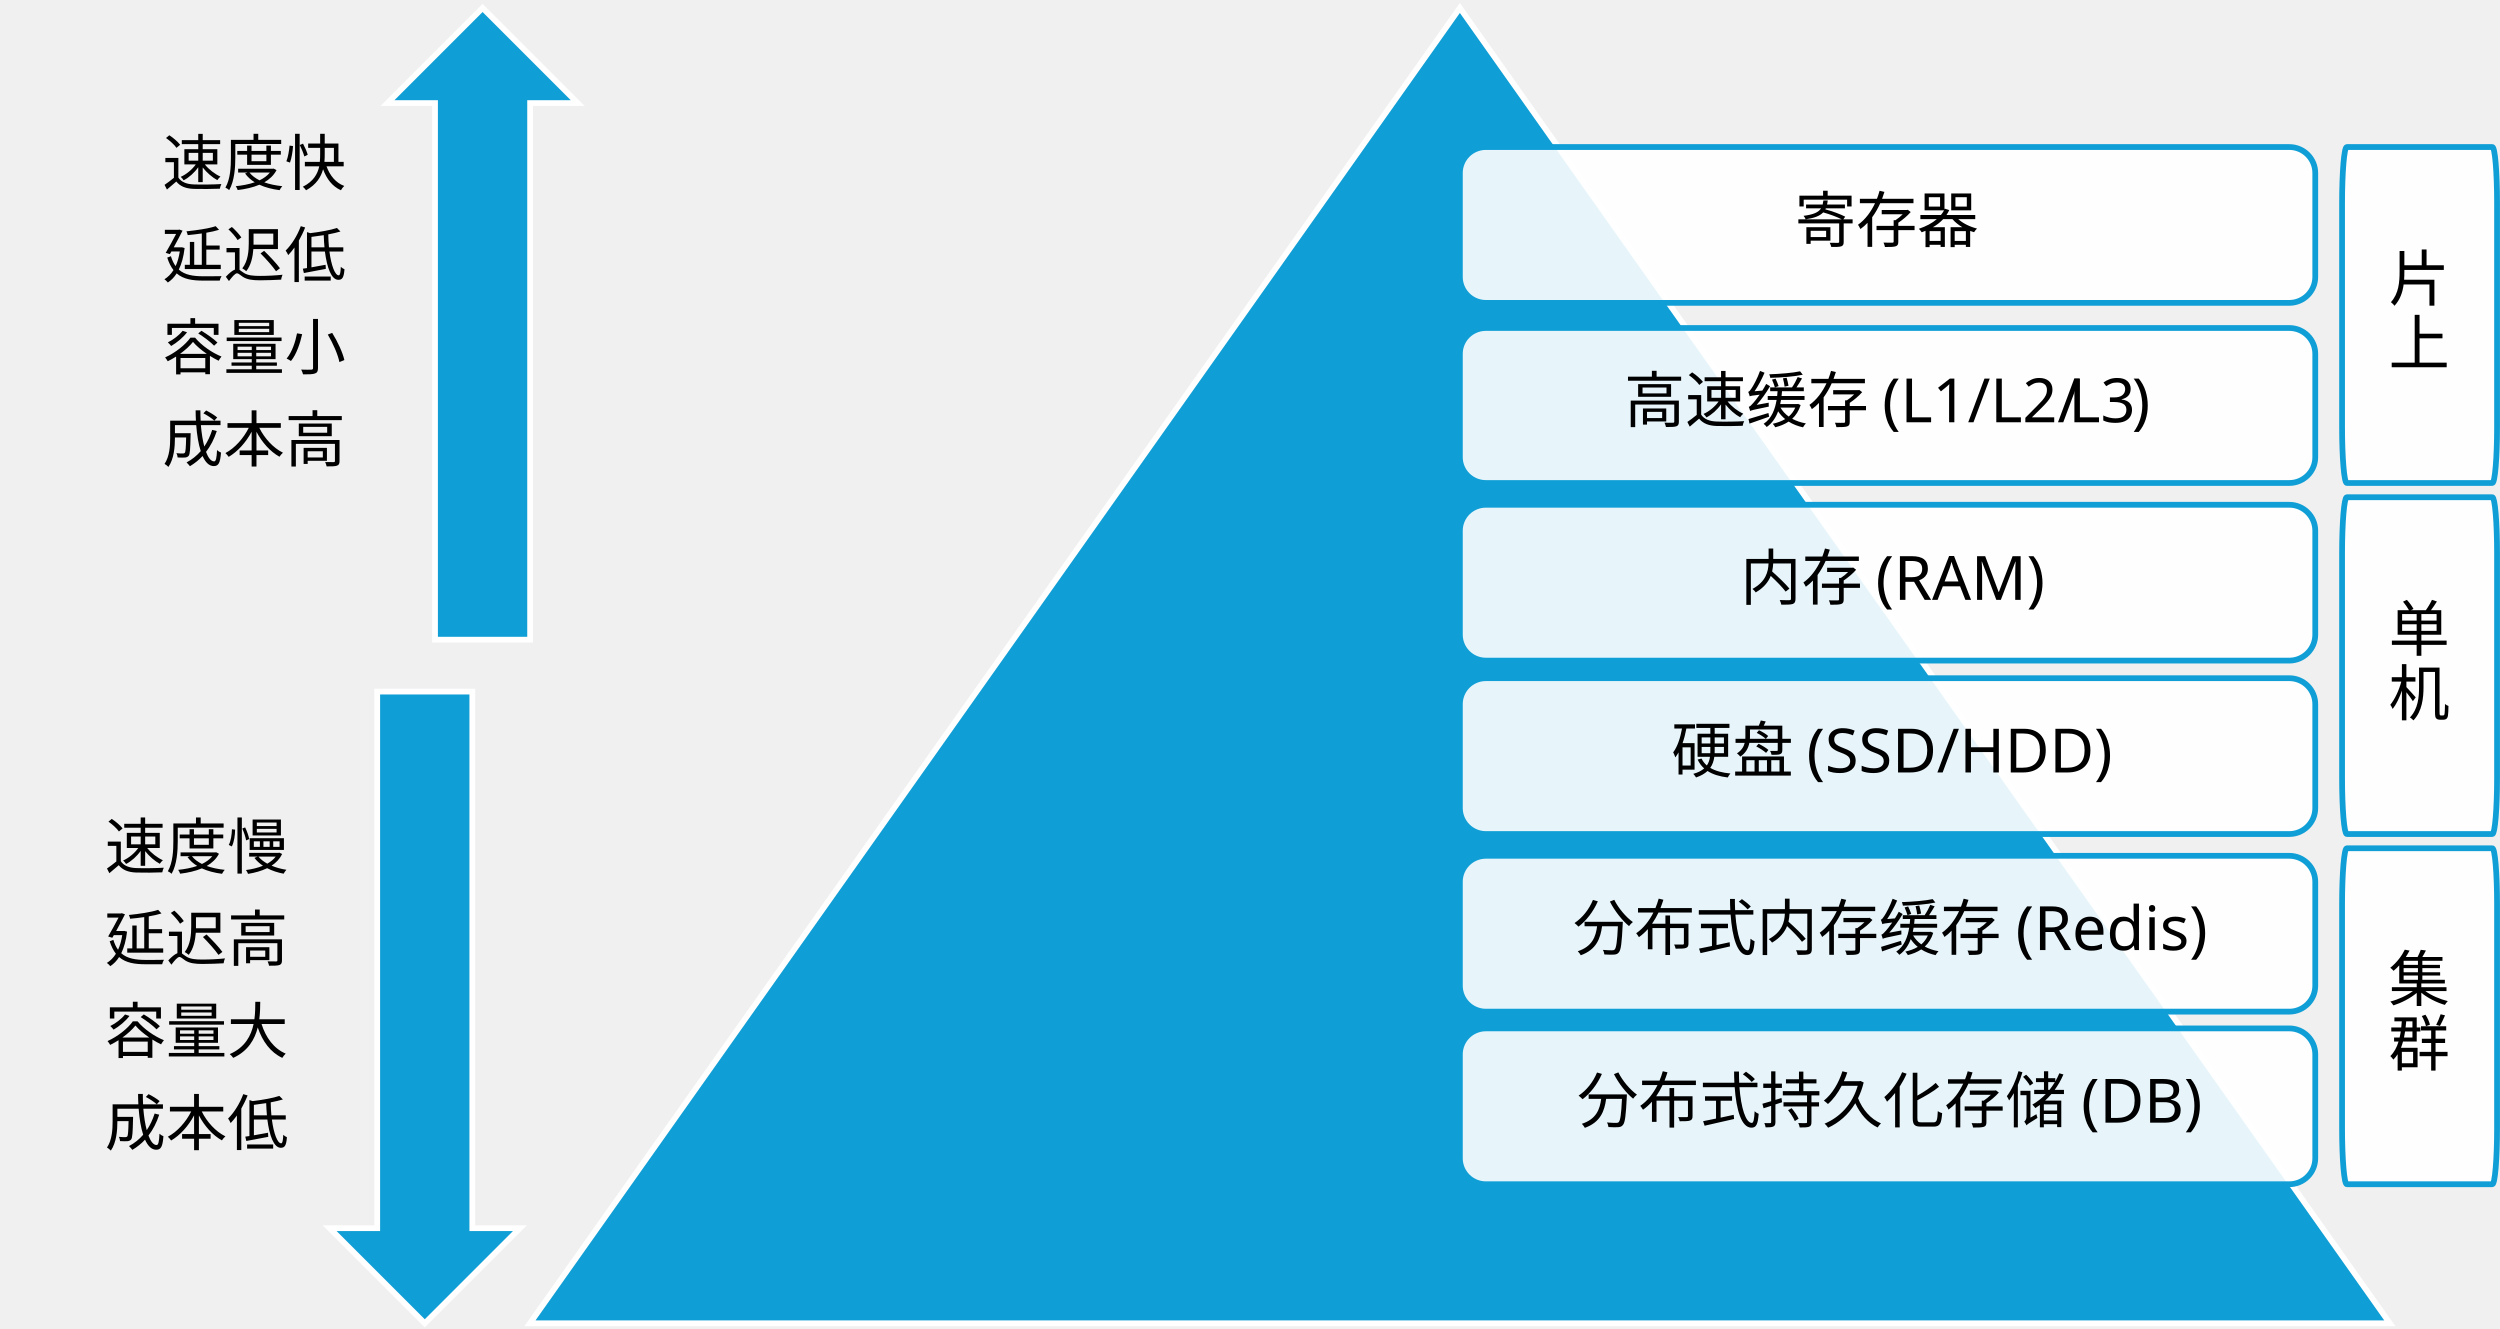
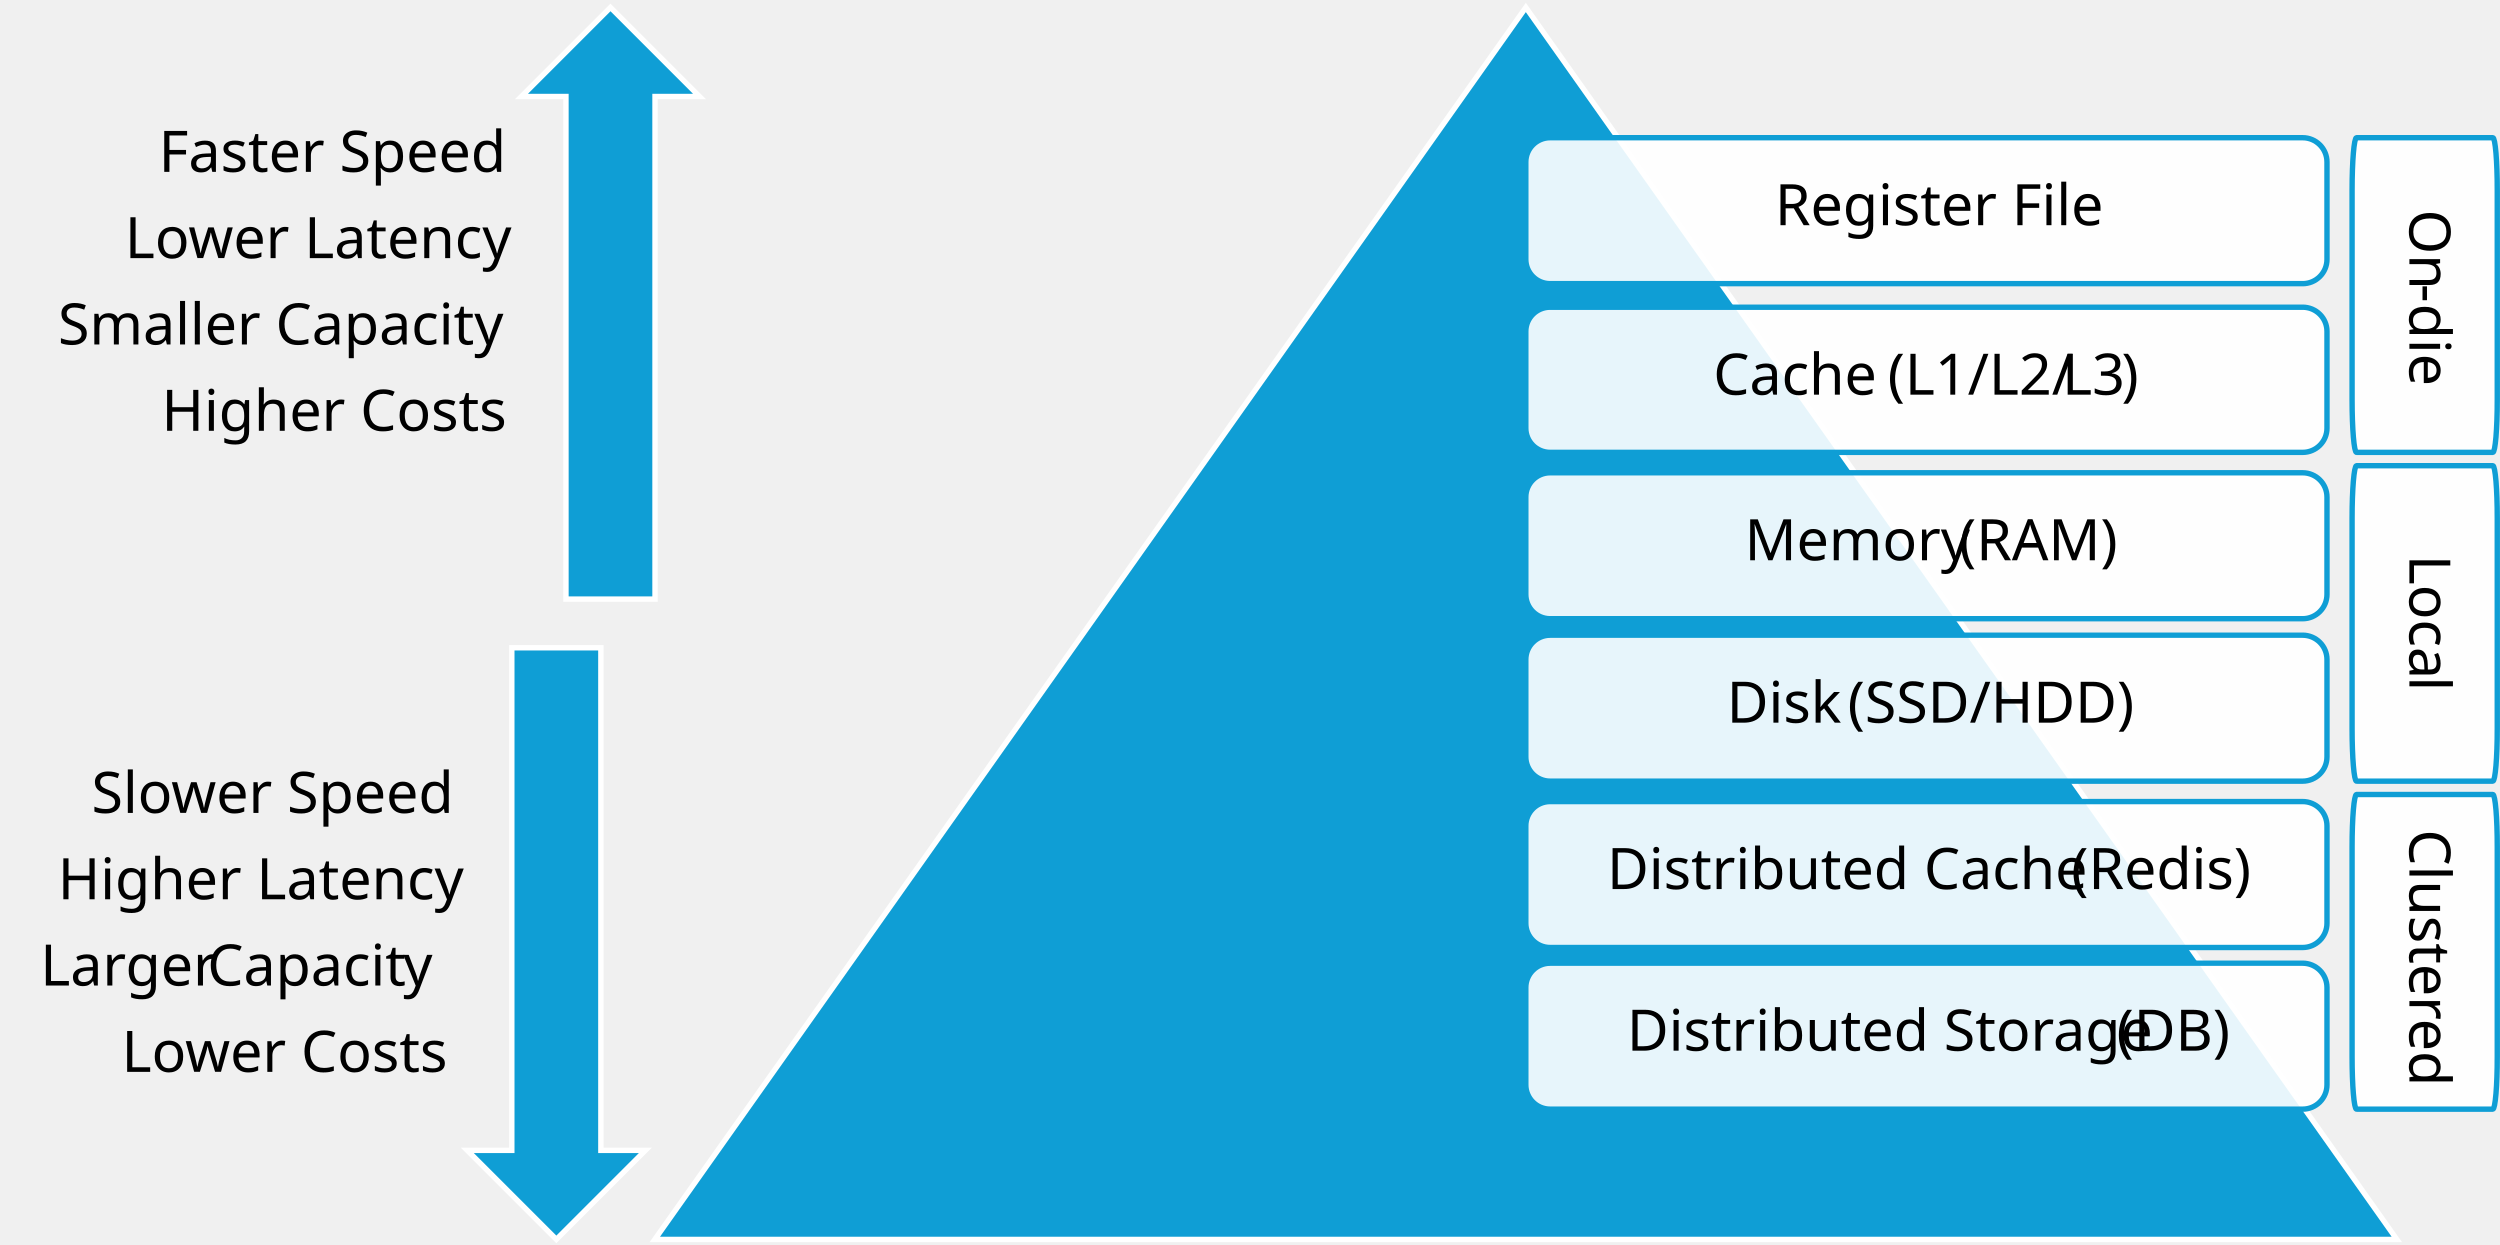
- <svg xmlns="http://www.w3.org/2000/svg" width="2984" height="1586" xml:space="preserve" overflow="hidden">
-   <g transform="translate(-458 -650)">
+ <svg xmlns="http://www.w3.org/2000/svg" width="3186" height="1586" xml:space="preserve" overflow="hidden">
+   <g transform="translate(-256 -650)">
    <g>
      <path d="M1090.5 2229.5 2200.5 659.5 3310.5 2229.5Z" stroke="#FFFFFF" stroke-width="6.875" stroke-linecap="butt" stroke-linejoin="miter" stroke-miterlimit="8" stroke-opacity="1" fill="#0F9ED5" fill-rule="evenodd" fill-opacity="1" />
      <path d="M2200.5 856.501C2200.5 839.379 2214.37 825.5 2231.49 825.5L3190.51 825.5C3207.63 825.5 3221.5 839.379 3221.5 856.501L3221.5 980.499C3221.5 997.621 3207.63 1011.5 3190.51 1011.5L2231.49 1011.5C2214.37 1011.5 2200.5 997.621 2200.5 980.499L2200.5 856.501Z" stroke="#0F9ED5" stroke-width="6.875" stroke-linecap="butt" stroke-linejoin="miter" stroke-miterlimit="8" stroke-opacity="1" fill="#FFFFFF" fill-rule="evenodd" fill-opacity="0.902" />
-       <text fill="#000000" fill-opacity="1" font-family="Microsoft YaHei,Microsoft YaHei_MSFontService,sans-serif" font-style="normal" font-variant="normal" font-weight="400" font-stretch="normal" font-size="73" text-anchor="start" direction="ltr" writing-mode="lr-tb" unicode-bidi="normal" text-decoration="none" transform="matrix(1 0 0 1 2600.37 939)">寄存器</text>
+       <text fill="#000000" fill-opacity="1" font-family="Aptos,Aptos_MSFontService,sans-serif" font-style="normal" font-variant="normal" font-weight="400" font-stretch="normal" font-size="73" text-anchor="start" direction="ltr" writing-mode="lr-tb" unicode-bidi="normal" text-decoration="none" transform="matrix(1 0 0 1 2517.96 937)">Register File</text>
      <path d="M2200.5 1072.33C2200.5 1055.3 2214.37 1041.5 2231.49 1041.5L3190.51 1041.5C3207.63 1041.5 3221.5 1055.3 3221.5 1072.33L3221.5 1195.67C3221.5 1212.7 3207.63 1226.5 3190.51 1226.5L2231.49 1226.5C2214.37 1226.5 2200.5 1212.7 2200.5 1195.67L2200.5 1072.33Z" stroke="#0F9ED5" stroke-width="6.875" stroke-linecap="butt" stroke-linejoin="miter" stroke-miterlimit="8" stroke-opacity="1" fill="#FFFFFF" fill-rule="evenodd" fill-opacity="0.902" />
-       <text fill="#000000" fill-opacity="1" font-family="Microsoft YaHei,Microsoft YaHei_MSFontService,sans-serif" font-style="normal" font-variant="normal" font-weight="400" font-stretch="normal" font-size="73" text-anchor="start" direction="ltr" writing-mode="lr-tb" unicode-bidi="normal" text-decoration="none" transform="matrix(1 0 0 1 2396.41 1154)">高速缓存</text>
-       <text fill="#000000" fill-opacity="1" font-family="Aptos,Aptos_MSFontService,sans-serif" font-style="normal" font-variant="normal" font-weight="400" font-stretch="normal" font-size="73" text-anchor="start" direction="ltr" writing-mode="lr-tb" unicode-bidi="normal" text-decoration="none" transform="matrix(1 0 0 1 2704.64 1154)">(L1/L2/</text>
-       <text fill="#000000" fill-opacity="1" font-family="Aptos,Aptos_MSFontService,sans-serif" font-style="normal" font-variant="normal" font-weight="400" font-stretch="normal" font-size="73" text-anchor="start" direction="ltr" writing-mode="lr-tb" unicode-bidi="normal" text-decoration="none" transform="matrix(1 0 0 1 2926.93 1154)">L3</text>
-       <text fill="#000000" fill-opacity="1" font-family="Aptos,Aptos_MSFontService,sans-serif" font-style="normal" font-variant="normal" font-weight="400" font-stretch="normal" font-size="73" text-anchor="start" direction="ltr" writing-mode="lr-tb" unicode-bidi="normal" text-decoration="none" transform="matrix(1 0 0 1 3002.56 1154)">)</text>
+       <text fill="#000000" fill-opacity="1" font-family="Aptos,Aptos_MSFontService,sans-serif" font-style="normal" font-variant="normal" font-weight="400" font-stretch="normal" font-size="73" text-anchor="start" direction="ltr" writing-mode="lr-tb" unicode-bidi="normal" text-decoration="none" transform="matrix(1 0 0 1 2439.38 1153)">Cache </text>
+       <text fill="#000000" fill-opacity="1" font-family="Aptos,Aptos_MSFontService,sans-serif" font-style="normal" font-variant="normal" font-weight="400" font-stretch="normal" font-size="73" text-anchor="start" direction="ltr" writing-mode="lr-tb" unicode-bidi="normal" text-decoration="none" transform="matrix(1 0 0 1 2661.67 1153)">(L1/L2/</text>
+       <text fill="#000000" fill-opacity="1" font-family="Aptos,Aptos_MSFontService,sans-serif" font-style="normal" font-variant="normal" font-weight="400" font-stretch="normal" font-size="73" text-anchor="start" direction="ltr" writing-mode="lr-tb" unicode-bidi="normal" text-decoration="none" transform="matrix(1 0 0 1 2883.96 1153)">L3</text>
+       <text fill="#000000" fill-opacity="1" font-family="Aptos,Aptos_MSFontService,sans-serif" font-style="normal" font-variant="normal" font-weight="400" font-stretch="normal" font-size="73" text-anchor="start" direction="ltr" writing-mode="lr-tb" unicode-bidi="normal" text-decoration="none" transform="matrix(1 0 0 1 2959.59 1153)">)</text>
      <path d="M2200.5 1283.5C2200.5 1266.38 2214.37 1252.5 2231.49 1252.5L3190.51 1252.5C3207.63 1252.5 3221.5 1266.38 3221.5 1283.5L3221.5 1407.5C3221.5 1424.62 3207.63 1438.5 3190.51 1438.5L2231.49 1438.5C2214.37 1438.5 2200.5 1424.62 2200.5 1407.5L2200.5 1283.5Z" stroke="#0F9ED5" stroke-width="6.875" stroke-linecap="butt" stroke-linejoin="miter" stroke-miterlimit="8" stroke-opacity="1" fill="#FFFFFF" fill-rule="evenodd" fill-opacity="0.902" />
-       <text fill="#000000" fill-opacity="1" font-family="Microsoft YaHei,Microsoft YaHei_MSFontService,sans-serif" font-style="normal" font-variant="normal" font-weight="400" font-stretch="normal" font-size="73" text-anchor="start" direction="ltr" writing-mode="lr-tb" unicode-bidi="normal" text-decoration="none" transform="matrix(1 0 0 1 2535.2 1366)">内存</text>
-       <text fill="#000000" fill-opacity="1" font-family="Aptos,Aptos_MSFontService,sans-serif" font-style="normal" font-variant="normal" font-weight="400" font-stretch="normal" font-size="73" text-anchor="start" direction="ltr" writing-mode="lr-tb" unicode-bidi="normal" text-decoration="none" transform="matrix(1 0 0 1 2696.77 1366)">(RAM)</text>
+       <text fill="#000000" fill-opacity="1" font-family="Aptos,Aptos_MSFontService,sans-serif" font-style="normal" font-variant="normal" font-weight="400" font-stretch="normal" font-size="73" text-anchor="start" direction="ltr" writing-mode="lr-tb" unicode-bidi="normal" text-decoration="none" transform="matrix(1 0 0 1 2479.37 1364)">Memory</text>
+       <text fill="#000000" fill-opacity="1" font-family="Aptos,Aptos_MSFontService,sans-serif" font-style="normal" font-variant="normal" font-weight="400" font-stretch="normal" font-size="73" text-anchor="start" direction="ltr" writing-mode="lr-tb" unicode-bidi="normal" text-decoration="none" transform="matrix(1 0 0 1 2752.6 1364)">(RAM)</text>
      <path d="M2200.5 1490.5C2200.5 1473.38 2214.37 1459.5 2231.49 1459.5L3190.51 1459.5C3207.63 1459.5 3221.5 1473.38 3221.5 1490.5L3221.5 1614.5C3221.5 1631.62 3207.63 1645.5 3190.51 1645.5L2231.49 1645.5C2214.37 1645.5 2200.5 1631.62 2200.5 1614.5L2200.5 1490.5Z" stroke="#0F9ED5" stroke-width="6.875" stroke-linecap="butt" stroke-linejoin="miter" stroke-miterlimit="8" stroke-opacity="1" fill="#FFFFFF" fill-rule="evenodd" fill-opacity="0.902" />
-       <text fill="#000000" fill-opacity="1" font-family="Microsoft YaHei,Microsoft YaHei_MSFontService,sans-serif" font-style="normal" font-variant="normal" font-weight="400" font-stretch="normal" font-size="73" text-anchor="start" direction="ltr" writing-mode="lr-tb" unicode-bidi="normal" text-decoration="none" transform="matrix(1 0 0 1 2452.82 1572)">硬盘</text>
-       <text fill="#000000" fill-opacity="1" font-family="Aptos,Aptos_MSFontService,sans-serif" font-style="normal" font-variant="normal" font-weight="400" font-stretch="normal" font-size="73" text-anchor="start" direction="ltr" writing-mode="lr-tb" unicode-bidi="normal" text-decoration="none" transform="matrix(1 0 0 1 2614.38 1572)">(SSD/HDD)</text>
+       <text fill="#000000" fill-opacity="1" font-family="Aptos,Aptos_MSFontService,sans-serif" font-style="normal" font-variant="normal" font-weight="400" font-stretch="normal" font-size="73" text-anchor="start" direction="ltr" writing-mode="lr-tb" unicode-bidi="normal" text-decoration="none" transform="matrix(1 0 0 1 2456.54 1571)">Disk</text>
+       <text fill="#000000" fill-opacity="1" font-family="Aptos,Aptos_MSFontService,sans-serif" font-style="normal" font-variant="normal" font-weight="400" font-stretch="normal" font-size="73" text-anchor="start" direction="ltr" writing-mode="lr-tb" unicode-bidi="normal" text-decoration="none" transform="matrix(1 0 0 1 2610.66 1571)">(SSD/HDD)</text>
      <path d="M2200.5 1702.5C2200.5 1685.38 2214.37 1671.5 2231.49 1671.5L3190.51 1671.5C3207.63 1671.5 3221.5 1685.38 3221.5 1702.5L3221.5 1826.5C3221.5 1843.62 3207.63 1857.5 3190.51 1857.5L2231.49 1857.5C2214.37 1857.5 2200.5 1843.62 2200.5 1826.5L2200.5 1702.5Z" stroke="#0F9ED5" stroke-width="6.875" stroke-linecap="butt" stroke-linejoin="miter" stroke-miterlimit="8" stroke-opacity="1" fill="#FFFFFF" fill-rule="evenodd" fill-opacity="0.902" />
-       <text fill="#000000" fill-opacity="1" font-family="Microsoft YaHei,Microsoft YaHei_MSFontService,sans-serif" font-style="normal" font-variant="normal" font-weight="400" font-stretch="normal" font-size="73" text-anchor="start" direction="ltr" writing-mode="lr-tb" unicode-bidi="normal" text-decoration="none" transform="matrix(1 0 0 1 2335.68 1784)">分布式内存缓存</text>
-       <text fill="#000000" fill-opacity="1" font-family="Aptos,Aptos_MSFontService,sans-serif" font-style="normal" font-variant="normal" font-weight="400" font-stretch="normal" font-size="73" text-anchor="start" direction="ltr" writing-mode="lr-tb" unicode-bidi="normal" text-decoration="none" transform="matrix(1 0 0 1 2863.91 1784)">(Redis)</text>
+       <text fill="#000000" fill-opacity="1" font-family="Aptos,Aptos_MSFontService,sans-serif" font-style="normal" font-variant="normal" font-weight="400" font-stretch="normal" font-size="73" text-anchor="start" direction="ltr" writing-mode="lr-tb" unicode-bidi="normal" text-decoration="none" transform="matrix(1 0 0 1 2304 1783)">Distributed Cache</text>
+       <text fill="#000000" fill-opacity="1" font-family="Aptos,Aptos_MSFontService,sans-serif" font-style="normal" font-variant="normal" font-weight="400" font-stretch="normal" font-size="73" text-anchor="start" direction="ltr" writing-mode="lr-tb" unicode-bidi="normal" text-decoration="none" transform="matrix(1 0 0 1 2895.59 1783)">(Redis)</text>
      <path d="M2200.5 1908.5C2200.5 1891.38 2214.37 1877.5 2231.49 1877.5L3190.51 1877.5C3207.63 1877.5 3221.5 1891.38 3221.5 1908.5L3221.5 2032.5C3221.5 2049.62 3207.63 2063.5 3190.51 2063.5L2231.49 2063.5C2214.37 2063.5 2200.5 2049.62 2200.5 2032.5L2200.5 1908.5Z" stroke="#0F9ED5" stroke-width="6.875" stroke-linecap="butt" stroke-linejoin="miter" stroke-miterlimit="8" stroke-opacity="1" fill="#FFFFFF" fill-rule="evenodd" fill-opacity="0.902" />
-       <text fill="#000000" fill-opacity="1" font-family="Microsoft YaHei,Microsoft YaHei_MSFontService,sans-serif" font-style="normal" font-variant="normal" font-weight="400" font-stretch="normal" font-size="73" text-anchor="start" direction="ltr" writing-mode="lr-tb" unicode-bidi="normal" text-decoration="none" transform="matrix(1 0 0 1 2340.55 1990)">分布式持久化存储</text>
-       <text fill="#000000" fill-opacity="1" font-family="Aptos,Aptos_MSFontService,sans-serif" font-style="normal" font-variant="normal" font-weight="400" font-stretch="normal" font-size="73" text-anchor="start" direction="ltr" writing-mode="lr-tb" unicode-bidi="normal" text-decoration="none" transform="matrix(1 0 0 1 2942.11 1990)">(DB)</text>
+       <text fill="#000000" fill-opacity="1" font-family="Aptos,Aptos_MSFontService,sans-serif" font-style="normal" font-variant="normal" font-weight="400" font-stretch="normal" font-size="73" text-anchor="start" direction="ltr" writing-mode="lr-tb" unicode-bidi="normal" text-decoration="none" transform="matrix(1 0 0 1 2329.31 1989)">Distributed Storage</text>
+       <text fill="#000000" fill-opacity="1" font-family="Aptos,Aptos_MSFontService,sans-serif" font-style="normal" font-variant="normal" font-weight="400" font-stretch="normal" font-size="73" text-anchor="start" direction="ltr" writing-mode="lr-tb" unicode-bidi="normal" text-decoration="none" transform="matrix(1 0 0 1 2953.35 1989)">(DB)</text>
      <path d="M3253.5 892.335C3253.5 855.423 3256.01 825.5 3259.11 825.5L3432.89 825.5C3435.99 825.5 3438.5 855.423 3438.5 892.335L3438.5 1159.66C3438.5 1196.58 3435.99 1226.5 3432.89 1226.5L3259.11 1226.5C3256.01 1226.5 3253.5 1196.58 3253.5 1159.66L3253.5 892.335Z" stroke="#0F9ED5" stroke-width="6.875" stroke-linecap="butt" stroke-linejoin="miter" stroke-miterlimit="8" stroke-opacity="1" fill="#FFFFFF" fill-rule="evenodd" fill-opacity="0.902" />
-       <text fill="#000000" fill-opacity="1" font-family="Microsoft YaHei,Microsoft YaHei_MSFontService,sans-serif" font-style="normal" font-variant="normal" font-weight="400" font-stretch="normal" font-size="73" text-anchor="start" direction="ltr" writing-mode="lr-tb" unicode-bidi="normal" text-decoration="none" transform="matrix(1 0 0 1 3309.02 1009)">片</text>
-       <text fill="#000000" fill-opacity="1" font-family="Microsoft YaHei,Microsoft YaHei_MSFontService,sans-serif" font-style="normal" font-variant="normal" font-weight="400" font-stretch="normal" font-size="73" text-anchor="start" direction="ltr" writing-mode="lr-tb" unicode-bidi="normal" text-decoration="none" transform="matrix(1 0 0 1 3309.02 1086)">上</text>
+       <text fill="#000000" fill-opacity="1" font-family="Aptos,Aptos_MSFontService,sans-serif" font-style="normal" font-variant="normal" font-weight="400" font-stretch="normal" font-size="73" text-anchor="start" direction="ltr" writing-mode="lr-tb" unicode-bidi="normal" text-decoration="none" transform="matrix(6.12323e-17 1 -1 6.12323e-17 3326.54 917)">On</text>
+       <text fill="#000000" fill-opacity="1" font-family="Aptos,Aptos_MSFontService,sans-serif" font-style="normal" font-variant="normal" font-weight="400" font-stretch="normal" font-size="73" text-anchor="start" direction="ltr" writing-mode="lr-tb" unicode-bidi="normal" text-decoration="none" transform="matrix(6.12323e-17 1 -1 6.12323e-17 3326.54 1012)">-</text>
+       <text fill="#000000" fill-opacity="1" font-family="Aptos,Aptos_MSFontService,sans-serif" font-style="normal" font-variant="normal" font-weight="400" font-stretch="normal" font-size="73" text-anchor="start" direction="ltr" writing-mode="lr-tb" unicode-bidi="normal" text-decoration="none" transform="matrix(6.12323e-17 1 -1 6.12323e-17 3326.54 1037)">die</text>
      <path d="M3253.5 1310.5C3253.5 1273.5 3256.01 1243.5 3259.11 1243.5L3432.89 1243.5C3435.99 1243.5 3438.5 1273.5 3438.5 1310.5L3438.5 1578.5C3438.5 1615.5 3435.99 1645.5 3432.89 1645.5L3259.11 1645.5C3256.01 1645.5 3253.5 1615.5 3253.5 1578.5L3253.5 1310.5Z" stroke="#0F9ED5" stroke-width="6.875" stroke-linecap="butt" stroke-linejoin="miter" stroke-miterlimit="8" stroke-opacity="1" fill="#FFFFFF" fill-rule="evenodd" fill-opacity="0.902" />
-       <text fill="#000000" fill-opacity="1" font-family="Microsoft YaHei,Microsoft YaHei_MSFontService,sans-serif" font-style="normal" font-variant="normal" font-weight="400" font-stretch="normal" font-size="73" text-anchor="start" direction="ltr" writing-mode="lr-tb" unicode-bidi="normal" text-decoration="none" transform="matrix(1 0 0 1 3309.02 1427)">单</text>
-       <text fill="#000000" fill-opacity="1" font-family="Microsoft YaHei,Microsoft YaHei_MSFontService,sans-serif" font-style="normal" font-variant="normal" font-weight="400" font-stretch="normal" font-size="73" text-anchor="start" direction="ltr" writing-mode="lr-tb" unicode-bidi="normal" text-decoration="none" transform="matrix(1 0 0 1 3309.02 1504)">机</text>
+       <text fill="#000000" fill-opacity="1" font-family="Aptos,Aptos_MSFontService,sans-serif" font-style="normal" font-variant="normal" font-weight="400" font-stretch="normal" font-size="73" text-anchor="start" direction="ltr" writing-mode="lr-tb" unicode-bidi="normal" text-decoration="none" transform="matrix(6.12323e-17 1 -1 6.12323e-17 3326.54 1357)">Loca</text>
+       <text fill="#000000" fill-opacity="1" font-family="Aptos,Aptos_MSFontService,sans-serif" font-style="normal" font-variant="normal" font-weight="400" font-stretch="normal" font-size="73" text-anchor="start" direction="ltr" writing-mode="lr-tb" unicode-bidi="normal" text-decoration="none" transform="matrix(6.12323e-17 1 -1 6.12323e-17 3326.54 1512)">l</text>
      <path d="M3253.5 1729.33C3253.5 1692.42 3256.01 1662.5 3259.11 1662.5L3432.89 1662.5C3435.99 1662.5 3438.5 1692.42 3438.5 1729.33L3438.5 1996.67C3438.5 2033.58 3435.99 2063.5 3432.89 2063.5L3259.11 2063.5C3256.01 2063.5 3253.5 2033.58 3253.5 1996.67L3253.5 1729.33Z" stroke="#0F9ED5" stroke-width="6.875" stroke-linecap="butt" stroke-linejoin="miter" stroke-miterlimit="8" stroke-opacity="1" fill="#FFFFFF" fill-rule="evenodd" fill-opacity="0.902" />
-       <text fill="#000000" fill-opacity="1" font-family="Microsoft YaHei,Microsoft YaHei_MSFontService,sans-serif" font-style="normal" font-variant="normal" font-weight="400" font-stretch="normal" font-size="73" text-anchor="start" direction="ltr" writing-mode="lr-tb" unicode-bidi="normal" text-decoration="none" transform="matrix(1 0 0 1 3309.02 1845)">集</text>
-       <text fill="#000000" fill-opacity="1" font-family="Microsoft YaHei,Microsoft YaHei_MSFontService,sans-serif" font-style="normal" font-variant="normal" font-weight="400" font-stretch="normal" font-size="73" text-anchor="start" direction="ltr" writing-mode="lr-tb" unicode-bidi="normal" text-decoration="none" transform="matrix(1 0 0 1 3309.02 1922)">群</text>
+       <text fill="#000000" fill-opacity="1" font-family="Aptos,Aptos_MSFontService,sans-serif" font-style="normal" font-variant="normal" font-weight="400" font-stretch="normal" font-size="73" text-anchor="start" direction="ltr" writing-mode="lr-tb" unicode-bidi="normal" text-decoration="none" transform="matrix(6.12323e-17 1 -1 6.12323e-17 3326.54 1707)">Clustered</text>
      <path d="M920.5 773 1034 659.5 1147.5 773 1090.75 773 1090.75 1413.5 977.25 1413.5 977.25 773Z" stroke="#FFFFFF" stroke-width="6.875" stroke-linecap="butt" stroke-linejoin="miter" stroke-miterlimit="8" stroke-opacity="1" fill="#0F9ED5" fill-rule="evenodd" fill-opacity="1" />
-       <text fill="#000000" fill-opacity="1" font-family="Microsoft YaHei,Microsoft YaHei_MSFontService,sans-serif" font-style="normal" font-variant="normal" font-weight="400" font-stretch="normal" font-size="73" text-anchor="start" direction="ltr" writing-mode="lr-tb" unicode-bidi="normal" text-decoration="none" transform="matrix(1 0 0 1 651.781 871)">速度快</text>
-       <text fill="#000000" fill-opacity="1" font-family="Microsoft YaHei,Microsoft YaHei_MSFontService,sans-serif" font-style="normal" font-variant="normal" font-weight="400" font-stretch="normal" font-size="73" text-anchor="start" direction="ltr" writing-mode="lr-tb" unicode-bidi="normal" text-decoration="none" transform="matrix(1 0 0 1 651.781 981)">延迟低</text>
-       <text fill="#000000" fill-opacity="1" font-family="Microsoft YaHei,Microsoft YaHei_MSFontService,sans-serif" font-style="normal" font-variant="normal" font-weight="400" font-stretch="normal" font-size="73" text-anchor="start" direction="ltr" writing-mode="lr-tb" unicode-bidi="normal" text-decoration="none" transform="matrix(1 0 0 1 651.781 1091)">容量小</text>
-       <text fill="#000000" fill-opacity="1" font-family="Microsoft YaHei,Microsoft YaHei_MSFontService,sans-serif" font-style="normal" font-variant="normal" font-weight="400" font-stretch="normal" font-size="73" text-anchor="start" direction="ltr" writing-mode="lr-tb" unicode-bidi="normal" text-decoration="none" transform="matrix(1 0 0 1 651.781 1201)">成本高</text>
+       <text fill="#000000" fill-opacity="1" font-family="Aptos,Aptos_MSFontService,sans-serif" font-style="normal" font-variant="normal" font-weight="400" font-stretch="normal" font-size="73" text-anchor="start" direction="ltr" writing-mode="lr-tb" unicode-bidi="normal" text-decoration="none" transform="matrix(1 0 0 1 458.244 869)">Faster Speed</text>
+       <text fill="#000000" fill-opacity="1" font-family="Aptos,Aptos_MSFontService,sans-serif" font-style="normal" font-variant="normal" font-weight="400" font-stretch="normal" font-size="73" text-anchor="start" direction="ltr" writing-mode="lr-tb" unicode-bidi="normal" text-decoration="none" transform="matrix(1 0 0 1 415.114 979)">Lower Latency</text>
+       <text fill="#000000" fill-opacity="1" font-family="Aptos,Aptos_MSFontService,sans-serif" font-style="normal" font-variant="normal" font-weight="400" font-stretch="normal" font-size="73" text-anchor="start" direction="ltr" writing-mode="lr-tb" unicode-bidi="normal" text-decoration="none" transform="matrix(1 0 0 1 329.933 1089)">Smaller Capacity</text>
+       <text fill="#000000" fill-opacity="1" font-family="Aptos,Aptos_MSFontService,sans-serif" font-style="normal" font-variant="normal" font-weight="400" font-stretch="normal" font-size="73" text-anchor="start" direction="ltr" writing-mode="lr-tb" unicode-bidi="normal" text-decoration="none" transform="matrix(1 0 0 1 461.864 1199)">Higher Costs</text>
      <path d="M851.5 2116 908.25 2116 908.25 1475.5 1021.75 1475.5 1021.75 2116 1078.5 2116 965 2229.5Z" stroke="#FFFFFF" stroke-width="6.875" stroke-linecap="butt" stroke-linejoin="miter" stroke-miterlimit="8" stroke-opacity="1" fill="#0F9ED5" fill-rule="evenodd" fill-opacity="1" />
-       <text fill="#000000" fill-opacity="1" font-family="Microsoft YaHei,Microsoft YaHei_MSFontService,sans-serif" font-style="normal" font-variant="normal" font-weight="400" font-stretch="normal" font-size="73" text-anchor="start" direction="ltr" writing-mode="lr-tb" unicode-bidi="normal" text-decoration="none" transform="matrix(1 0 0 1 583.076 1687)">速度慢</text>
-       <text fill="#000000" fill-opacity="1" font-family="Microsoft YaHei,Microsoft YaHei_MSFontService,sans-serif" font-style="normal" font-variant="normal" font-weight="400" font-stretch="normal" font-size="73" text-anchor="start" direction="ltr" writing-mode="lr-tb" unicode-bidi="normal" text-decoration="none" transform="matrix(1 0 0 1 583.076 1797)">延迟高</text>
-       <text fill="#000000" fill-opacity="1" font-family="Microsoft YaHei,Microsoft YaHei_MSFontService,sans-serif" font-style="normal" font-variant="normal" font-weight="400" font-stretch="normal" font-size="73" text-anchor="start" direction="ltr" writing-mode="lr-tb" unicode-bidi="normal" text-decoration="none" transform="matrix(1 0 0 1 583.076 1907)">容量大</text>
-       <text fill="#000000" fill-opacity="1" font-family="Microsoft YaHei,Microsoft YaHei_MSFontService,sans-serif" font-style="normal" font-variant="normal" font-weight="400" font-stretch="normal" font-size="73" text-anchor="start" direction="ltr" writing-mode="lr-tb" unicode-bidi="normal" text-decoration="none" transform="matrix(1 0 0 1 583.076 2017)">成本低</text>
+       <text fill="#000000" fill-opacity="1" font-family="Aptos,Aptos_MSFontService,sans-serif" font-style="normal" font-variant="normal" font-weight="400" font-stretch="normal" font-size="73" text-anchor="start" direction="ltr" writing-mode="lr-tb" unicode-bidi="normal" text-decoration="none" transform="matrix(1 0 0 1 372.604 1686)">Slower Speed</text>
+       <text fill="#000000" fill-opacity="1" font-family="Aptos,Aptos_MSFontService,sans-serif" font-style="normal" font-variant="normal" font-weight="400" font-stretch="normal" font-size="73" text-anchor="start" direction="ltr" writing-mode="lr-tb" unicode-bidi="normal" text-decoration="none" transform="matrix(1 0 0 1 329.658 1796)">Higher Latency</text>
+       <text fill="#000000" fill-opacity="1" font-family="Aptos,Aptos_MSFontService,sans-serif" font-style="normal" font-variant="normal" font-weight="400" font-stretch="normal" font-size="73" text-anchor="start" direction="ltr" writing-mode="lr-tb" unicode-bidi="normal" text-decoration="none" transform="matrix(1 0 0 1 307.36 1906)">Larger</text>
+       <text fill="#000000" fill-opacity="1" font-family="Aptos,Aptos_MSFontService,sans-serif" font-style="normal" font-variant="normal" font-weight="400" font-stretch="normal" font-size="73" text-anchor="start" direction="ltr" writing-mode="lr-tb" unicode-bidi="normal" text-decoration="none" transform="matrix(1 0 0 1 520.142 1906)">Capacit</text>
+       <text fill="#000000" fill-opacity="1" font-family="Aptos,Aptos_MSFontService,sans-serif" font-style="normal" font-variant="normal" font-weight="400" font-stretch="normal" font-size="73" text-anchor="start" direction="ltr" writing-mode="lr-tb" unicode-bidi="normal" text-decoration="none" transform="matrix(1 0 0 1 769.933 1906)">y</text>
+       <text fill="#000000" fill-opacity="1" font-family="Aptos,Aptos_MSFontService,sans-serif" font-style="normal" font-variant="normal" font-weight="400" font-stretch="normal" font-size="73" text-anchor="start" direction="ltr" writing-mode="lr-tb" unicode-bidi="normal" text-decoration="none" transform="matrix(1 0 0 1 410.967 2016)">Lower Costs</text>
    </g>
  </g>
</svg>
